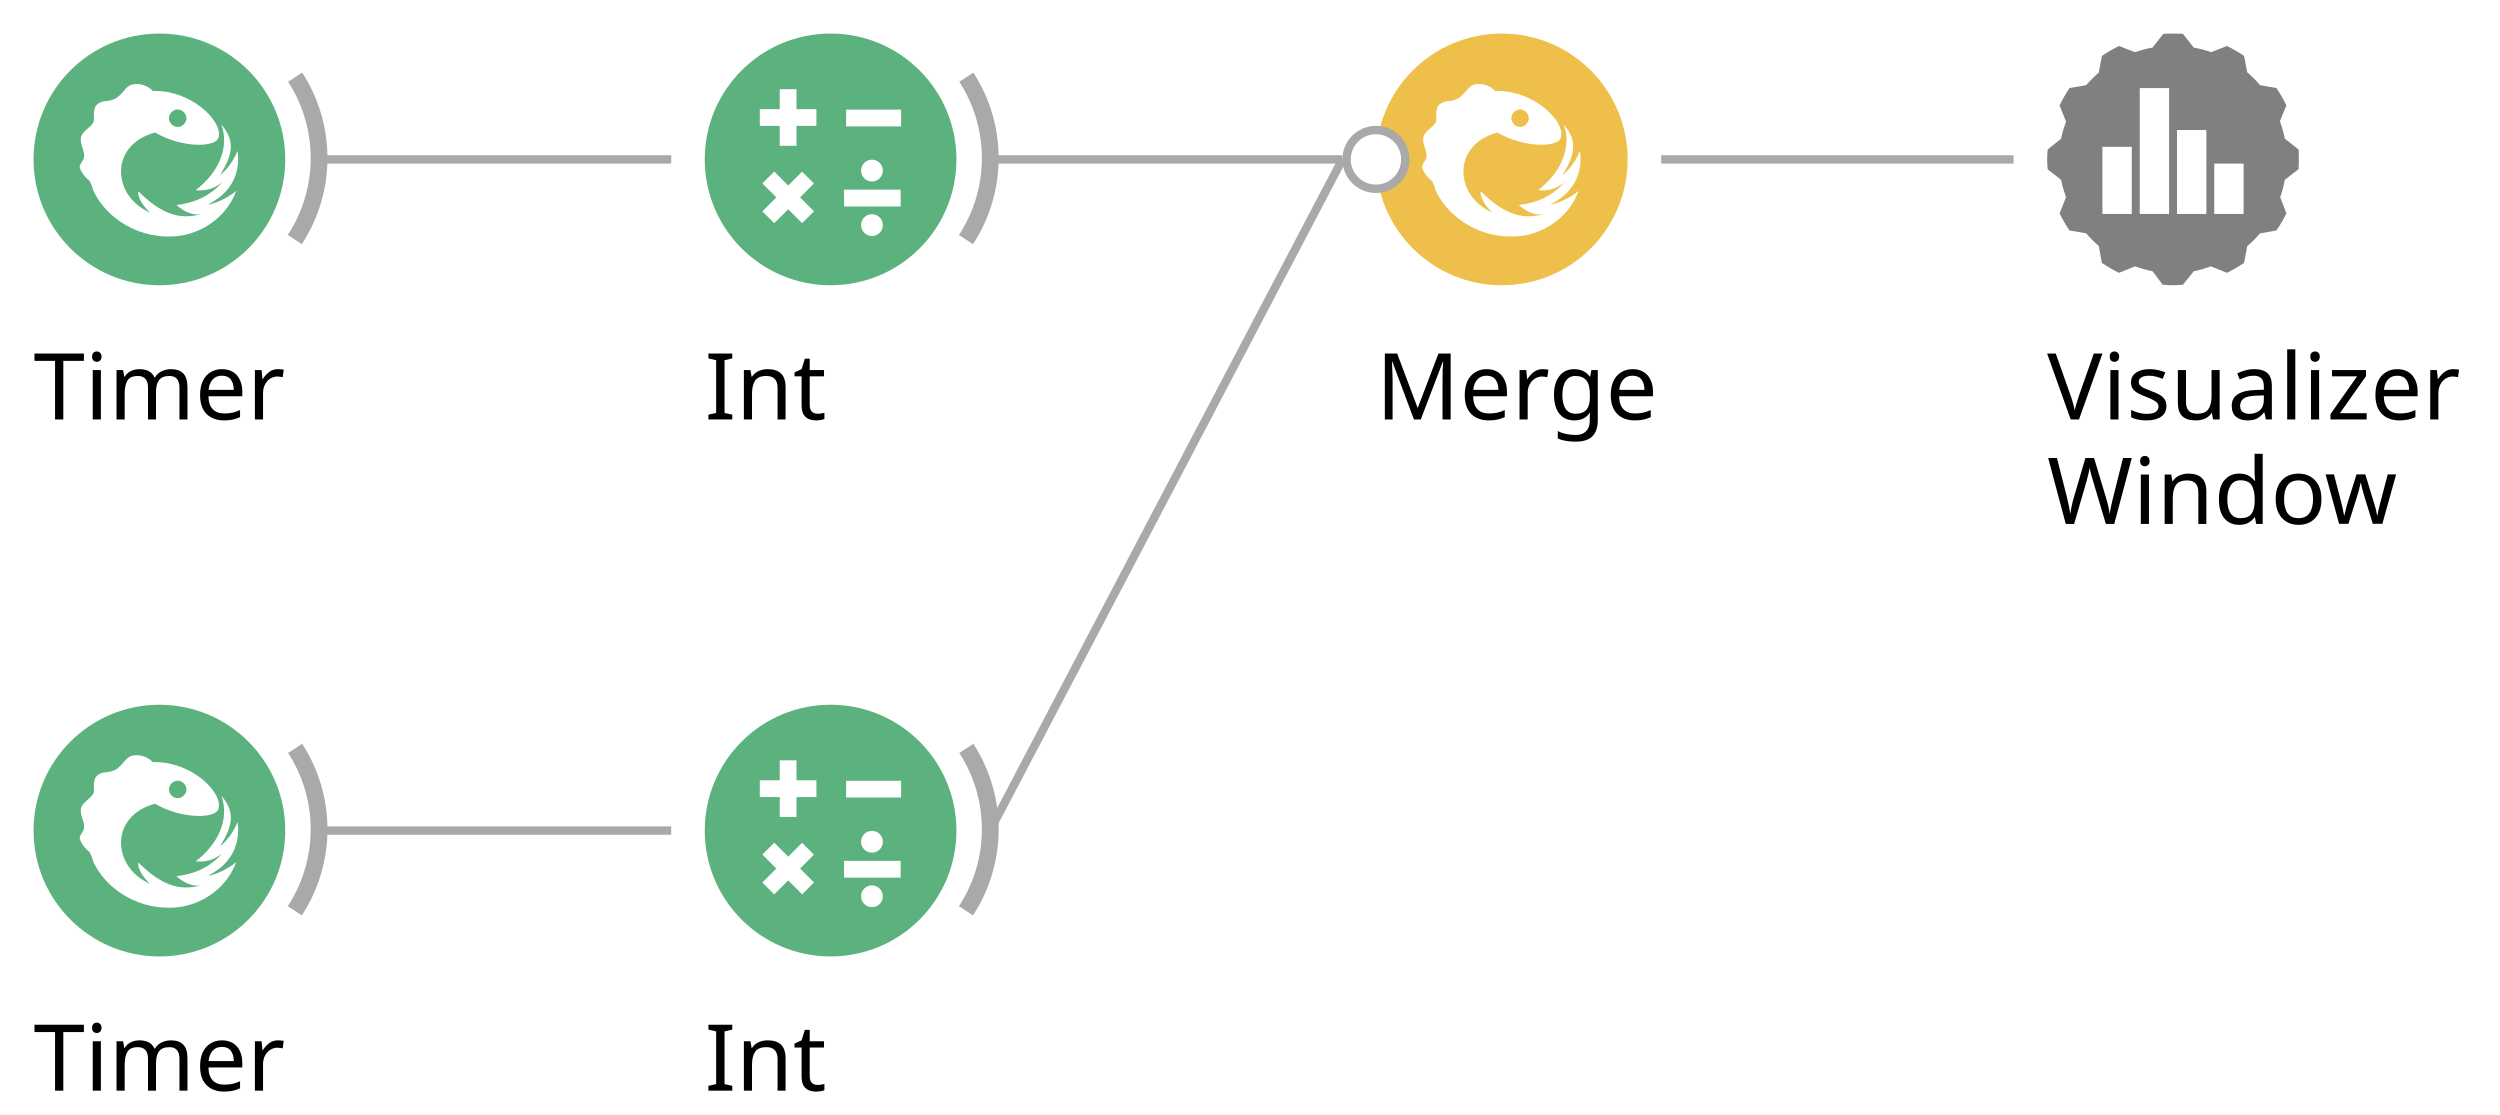
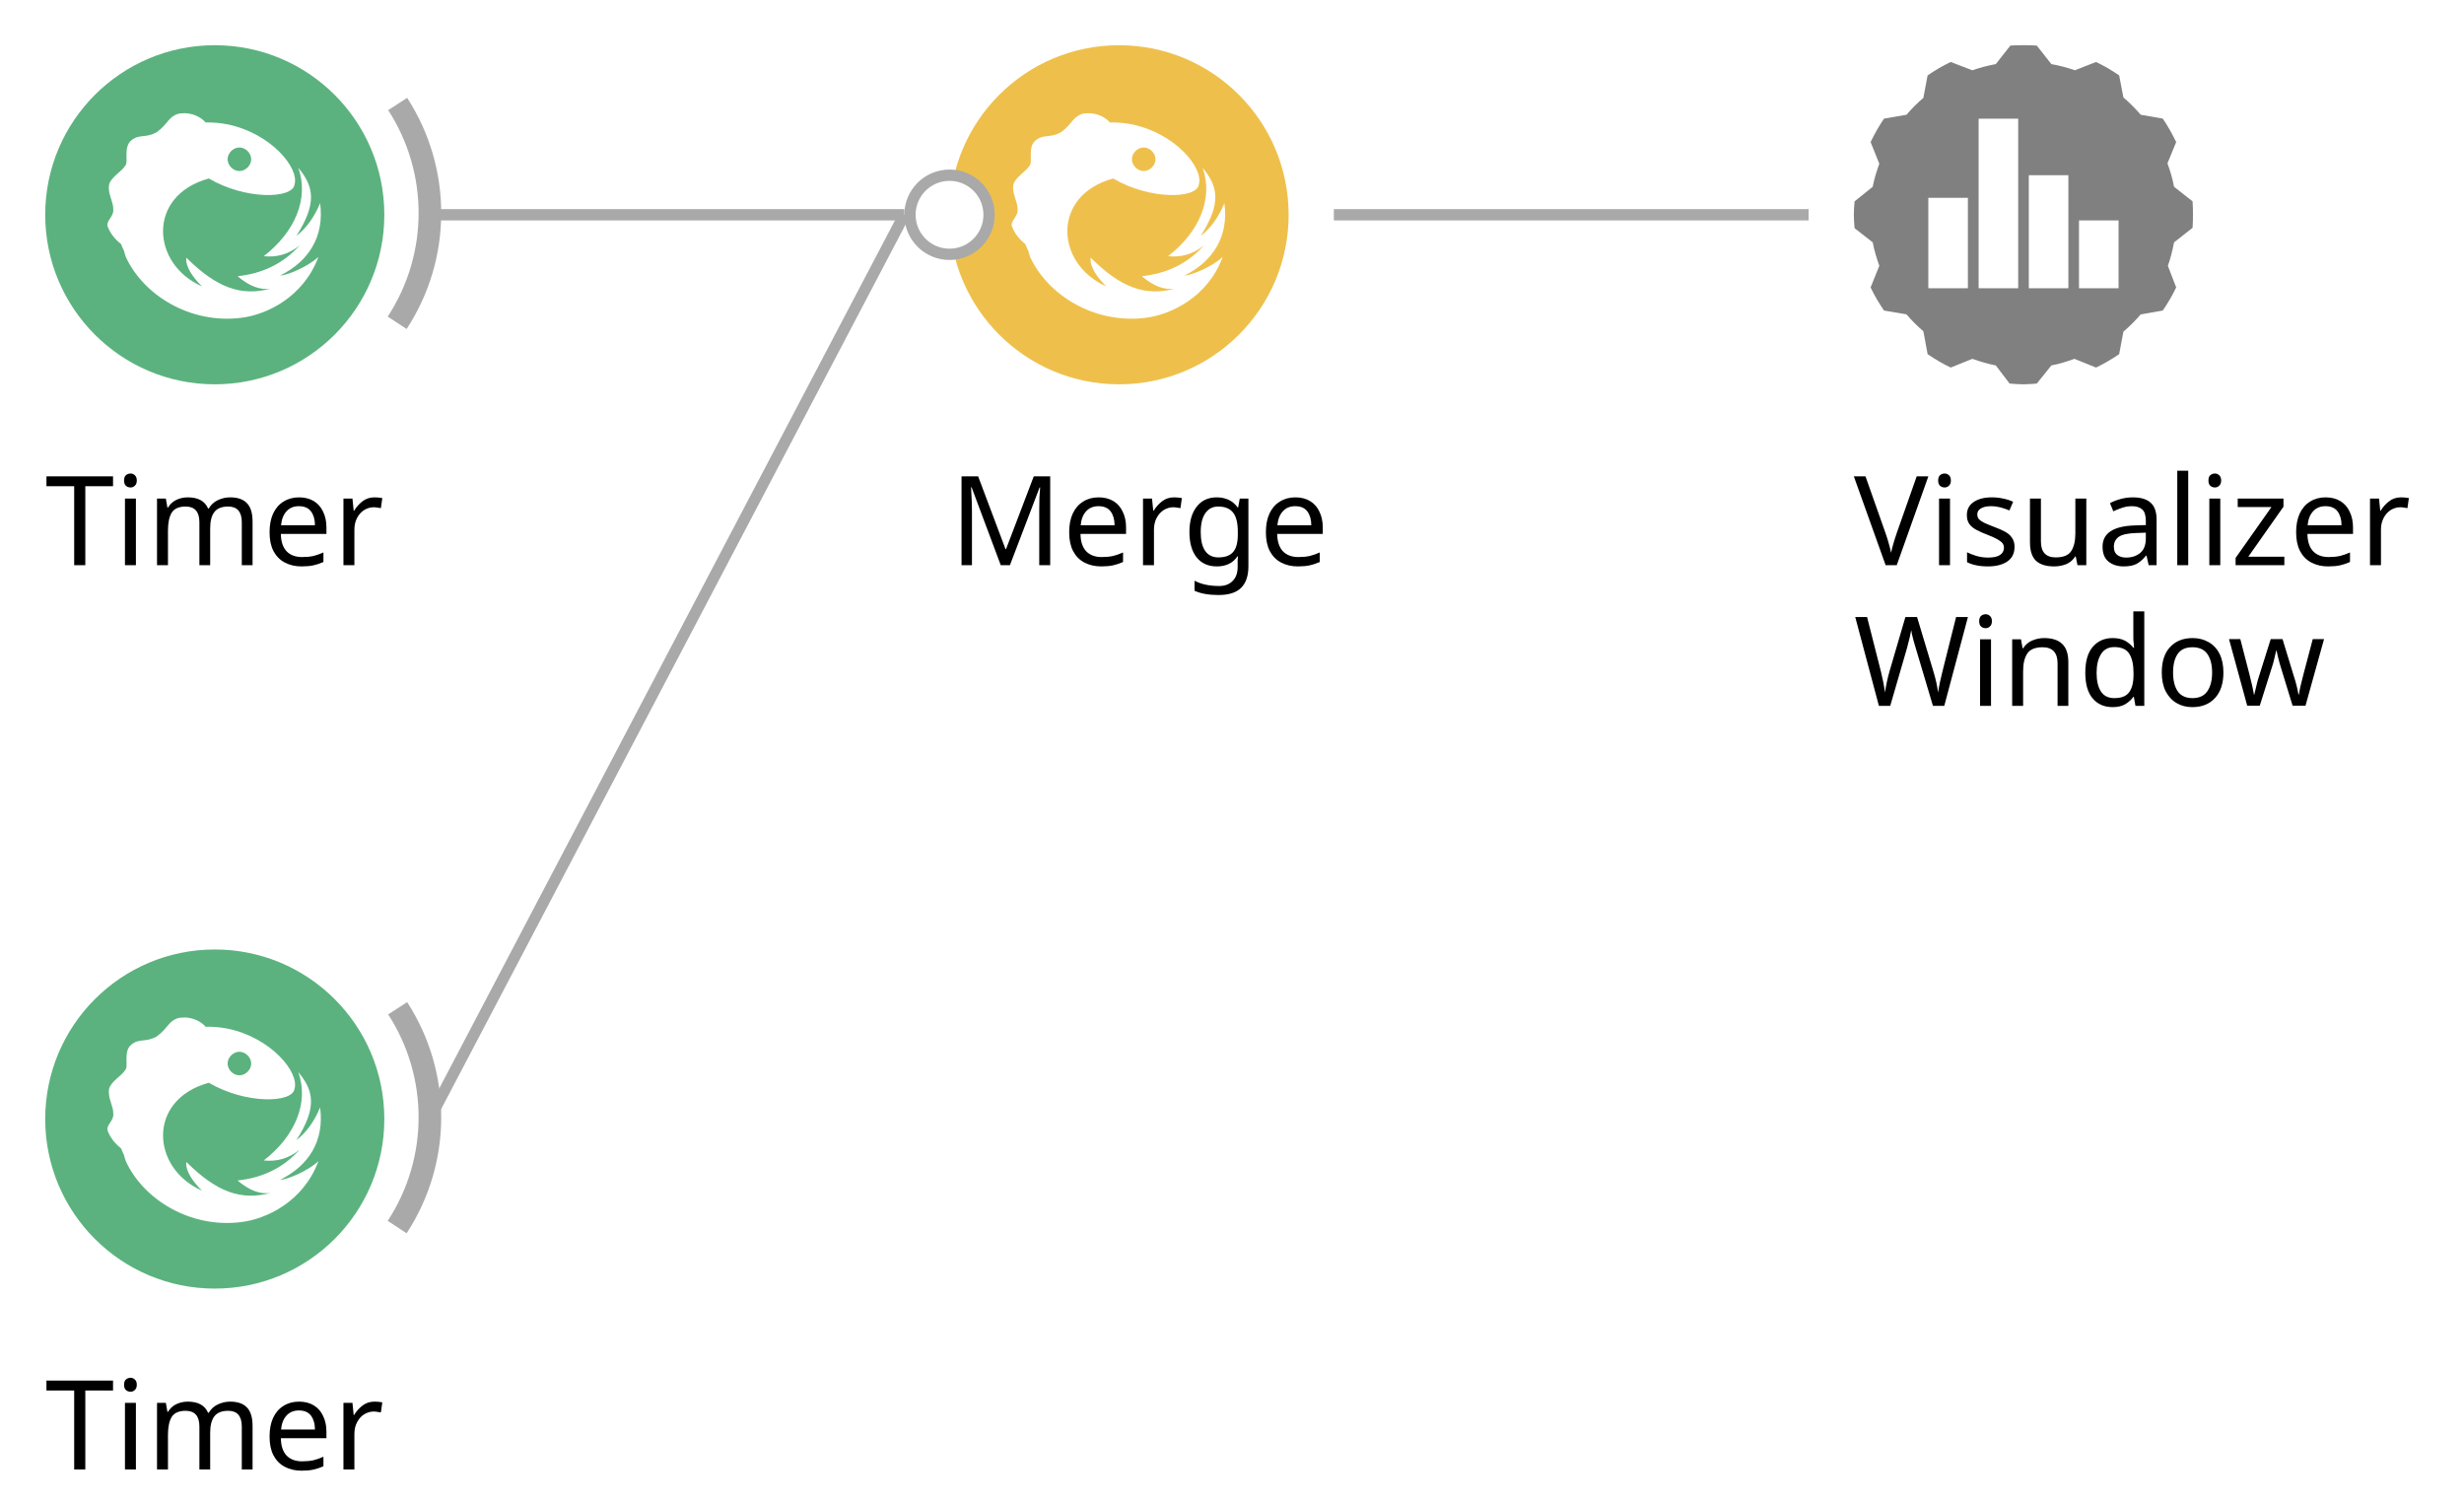
- <svg xmlns="http://www.w3.org/2000/svg" width="297.979" height="132.825" id="SvgGdi_output">
+ <svg xmlns="http://www.w3.org/2000/svg" width="217.979" height="132.825" id="SvgGdi_output">
  <style>text { fill: #000; } @media (prefers-color-scheme: dark) { text { fill: #eee; } }</style>
  <rect id="background" height="100.00%" style="fill:none;" width="100.00%" y="0.00" x="0.00" />
  <g style="shape-rendering:auto;" id="root_group">
-     <line y1="19.00" style="stroke:rgb(169,169,169);fill:none;stroke-linecap:butt;stroke-miterlimit:9;opacity:1;stroke-width:1;stroke-linejoin:miter;" id="2" x2="240.00" y2="19.00" x1="198.00" />
-     <line y1="19.00" style="stroke:rgb(169,169,169);fill:none;stroke-linecap:butt;stroke-miterlimit:9;opacity:1;stroke-width:1;stroke-linejoin:miter;" id="3" x2="160.00" y2="19.00" x1="118.00" />
-     <line y1="99.00" style="stroke:rgb(169,169,169);fill:none;stroke-linecap:butt;stroke-miterlimit:9;opacity:1;stroke-width:1;stroke-linejoin:miter;" id="4" x2="160.00" y2="19.00" x1="118.00" />
-     <line y1="19.00" style="stroke:rgb(169,169,169);fill:none;stroke-linecap:butt;stroke-miterlimit:9;opacity:1;stroke-width:1;stroke-linejoin:miter;" id="5" x2="80.00" y2="19.00" x1="38.00" />
-     <line y1="99.00" style="stroke:rgb(169,169,169);fill:none;stroke-linecap:butt;stroke-miterlimit:9;opacity:1;stroke-width:1;stroke-linejoin:miter;" id="6" x2="80.00" y2="99.00" x1="38.00" />
-     <path transform="matrix(1.00 0.00 0.00 1.00 244.00 4.00 ) " id="39" style="stroke:none;fill-rule:evenodd;opacity:1;fill:rgb(128,128,128);" d="M 15 0 C 15.401 0 15.794 0 16.187 0.033 L 17.476 1.671 C 18.195 1.804 18.878 1.977 19.552 2.218 L 21.429 1.483 C 22.14 1.823 22.829 2.227 23.473 2.67 L 23.849 4.621 C 24.395 5.087 24.913 5.605 25.379 6.151 L 27.33 6.494 C 27.773 7.138 28.177 7.861 28.517 8.571 L 27.746 10.448 C 27.987 11.122 28.196 11.805 28.329 12.523 L 29.967 13.813 C 29.998 14.206 30 14.599 30 15 30 15.392 29.997 15.769 29.967 16.154 L 28.329 17.44 C 28.198 18.146 28.017 18.852 27.782 19.516 L 28.517 21.429 C 28.176 22.143 27.775 22.826 27.33 23.473 L 25.379 23.813 C 24.913 24.358 24.395 24.877 23.849 25.342 L 23.473 27.33 C 22.828 27.774 22.14 28.177 21.429 28.517 L 19.516 27.746 C 18.851 27.982 18.184 28.198 17.476 28.329 L 16.187 29.934 C 15.793 29.965 15.401 30 15 30 14.599 30 14.173 29.966 13.78 29.934 L 12.56 28.329 C 11.862 28.2 11.141 27.977 10.484 27.746 L 8.571 28.517 C 7.856 28.176 7.174 27.776 6.527 27.33 L 6.151 25.306 C 5.617 24.848 5.114 24.348 4.658 23.813 L 2.67 23.473 C 2.225 22.826 1.824 22.143 1.483 21.429 L 2.254 19.516 C 2.023 18.859 1.8 18.138 1.671 17.44 L 0.066 16.187 C 0.035 15.794 -9.272993E-05 15.401 -9.272993E-05 15 -9.272993E-05 14.599 0.035 14.206 0.066 13.813 L 1.671 12.524 C 1.802 11.816 2.019 11.149 2.254 10.484 L 1.483 8.571 C 1.823 7.861 2.227 7.138 2.67 6.494 L 4.658 6.151 C 5.114 5.616 5.617 5.116 6.151 4.658 L 6.527 2.67 C 7.174 2.225 7.857 1.824 8.571 1.483 L 10.484 2.218 C 11.148 1.983 11.854 1.802 12.56 1.671 L 13.846 0.033 C 14.231 0.003 14.608 -0 15 -0 z " />
-     <rect id="46" height="8.00" style="stroke:none;opacity:1;fill:rgb(255,255,255);" transform="matrix(1.00 0.00 0.00 1.00 244.00 4.00 ) " width="3.50" y="13.50" x="6.59" />
-     <rect id="47" height="15.00" style="stroke:none;opacity:1;fill:rgb(255,255,255);" transform="matrix(1.00 0.00 0.00 1.00 244.00 4.00 ) " width="3.50" y="6.50" x="11.04" />
-     <rect id="48" height="10.00" style="stroke:none;opacity:1;fill:rgb(255,255,255);" transform="matrix(1.00 0.00 0.00 1.00 244.00 4.00 ) " width="3.50" y="11.50" x="15.48" />
-     <rect id="49" height="6.00" style="stroke:none;opacity:1;fill:rgb(255,255,255);" transform="matrix(1.00 0.00 0.00 1.00 244.00 4.00 ) " width="3.50" y="15.50" x="19.92" />
-     <text id="50" transform="matrix(1.00 0.00 0.00 1.00 0.00 0.00 ) " x="244.00px" y="39.00px" style="stroke:none;clip-path:url(#52_text_clipper);font-family:Microsoft Sans Serif;font-size:8.25pt;opacity:1;">
-       <tspan dy="8.25pt" id="54">Visualizer</tspan>
+     <line y1="19.00" style="stroke:rgb(169,169,169);fill:none;stroke-linecap:butt;stroke-miterlimit:9;opacity:1;stroke-width:1;stroke-linejoin:miter;" id="2" x2="160.00" y2="19.00" x1="118.00" />
+     <line y1="19.00" style="stroke:rgb(169,169,169);fill:none;stroke-linecap:butt;stroke-miterlimit:9;opacity:1;stroke-width:1;stroke-linejoin:miter;" id="3" x2="80.00" y2="19.00" x1="38.00" />
+     <line y1="99.00" style="stroke:rgb(169,169,169);fill:none;stroke-linecap:butt;stroke-miterlimit:9;opacity:1;stroke-width:1;stroke-linejoin:miter;" id="4" x2="80.00" y2="19.00" x1="38.00" />
+     <path transform="matrix(1.00 0.00 0.00 1.00 164.00 4.00 ) " id="37" d="M 15 0 C 15.401 0 15.794 0 16.187 0.033 L 17.476 1.671 C 18.195 1.804 18.878 1.977 19.552 2.218 L 21.429 1.483 C 22.14 1.823 22.829 2.227 23.473 2.67 L 23.849 4.621 C 24.395 5.087 24.913 5.605 25.379 6.151 L 27.33 6.494 C 27.773 7.138 28.177 7.861 28.517 8.571 L 27.746 10.448 C 27.987 11.122 28.196 11.805 28.329 12.523 L 29.967 13.813 C 29.998 14.206 30 14.599 30 15 30 15.392 29.997 15.769 29.967 16.154 L 28.329 17.44 C 28.198 18.146 28.017 18.852 27.782 19.516 L 28.517 21.429 C 28.176 22.143 27.775 22.826 27.33 23.473 L 25.379 23.813 C 24.913 24.358 24.395 24.877 23.849 25.342 L 23.473 27.33 C 22.828 27.774 22.14 28.177 21.429 28.517 L 19.516 27.746 C 18.851 27.982 18.184 28.198 17.476 28.329 L 16.187 29.934 C 15.793 29.965 15.401 30 15 30 14.599 30 14.173 29.966 13.78 29.934 L 12.56 28.329 C 11.862 28.2 11.141 27.977 10.484 27.746 L 8.571 28.517 C 7.856 28.176 7.174 27.776 6.527 27.33 L 6.151 25.306 C 5.617 24.848 5.114 24.348 4.658 23.813 L 2.67 23.473 C 2.225 22.826 1.824 22.143 1.483 21.429 L 2.254 19.516 C 2.023 18.859 1.8 18.138 1.671 17.44 L 0.066 16.187 C 0.035 15.794 -9.272993E-05 15.401 -9.272993E-05 15 -9.272993E-05 14.599 0.035 14.206 0.066 13.813 L 1.671 12.524 C 1.802 11.816 2.019 11.149 2.254 10.484 L 1.483 8.571 C 1.823 7.861 2.227 7.138 2.67 6.494 L 4.658 6.151 C 5.114 5.616 5.617 5.116 6.151 4.658 L 6.527 2.67 C 7.174 2.225 7.857 1.824 8.571 1.483 L 10.484 2.218 C 11.148 1.983 11.854 1.802 12.56 1.671 L 13.846 0.033 C 14.231 0.003 14.608 -0 15 -0 z " style="stroke:none;fill-rule:evenodd;opacity:1;fill:rgb(128,128,128);" />
+     <rect id="44" height="8.00" style="stroke:none;opacity:1;fill:rgb(255,255,255);" transform="matrix(1.00 0.00 0.00 1.00 164.00 4.00 ) " width="3.50" y="13.50" x="6.59" />
+     <rect id="45" height="15.00" style="stroke:none;opacity:1;fill:rgb(255,255,255);" transform="matrix(1.00 0.00 0.00 1.00 164.00 4.00 ) " width="3.50" y="6.50" x="11.04" />
+     <rect id="46" height="10.00" style="stroke:none;opacity:1;fill:rgb(255,255,255);" transform="matrix(1.00 0.00 0.00 1.00 164.00 4.00 ) " width="3.50" y="11.50" x="15.48" />
+     <rect id="47" height="6.00" style="stroke:none;opacity:1;fill:rgb(255,255,255);" transform="matrix(1.00 0.00 0.00 1.00 164.00 4.00 ) " width="3.50" y="15.50" x="19.92" />
+     <text id="48" transform="matrix(1.00 0.00 0.00 1.00 0.00 0.00 ) " x="164.00px" y="39.00px" style="stroke:none;clip-path:url(#50_text_clipper);font-family:Microsoft Sans Serif;font-size:8.25pt;opacity:1;">
+       <tspan dy="8.25pt" id="52">Visualizer</tspan>
    </text>
-     <text id="56" transform="matrix(1.00 0.00 0.00 1.00 0.00 0.00 ) " x="244.00px" y="51.45px" style="stroke:none;clip-path:url(#58_text_clipper);font-family:Microsoft Sans Serif;font-size:8.25pt;opacity:1;">
-       <tspan dy="8.25pt" id="60">Window</tspan>
+     <text id="54" transform="matrix(1.00 0.00 0.00 1.00 0.00 0.00 ) " x="164.00px" y="51.45px" style="stroke:none;clip-path:url(#56_text_clipper);font-family:Microsoft Sans Serif;font-size:8.25pt;opacity:1;">
+       <tspan dy="8.25pt" id="58">Window</tspan>
    </text>
-     <ellipse id="64" cy="15.00" cx="15.00" transform="matrix(1.00 0.00 0.00 1.00 164.00 4.00 ) " rx="15.00" ry="15.00" style="stroke:none;opacity:1;fill:rgb(238,192,75);" />
-     <path d="M 12.246 6.014 12.246 6.02 C 12.058 6.02 11.895 6.04 11.767 6.066 10.869 6.353 10.896 6.934 9.877 7.686 8.863 8.264 8.353 7.82 7.615 8.42 6.878 9.016 7.393 10.383 7.084 10.648 6.777 11.18 5.826 11.655 5.652 12.326 5.509 13.185 6.042 13.797 6.021 14.533 6.083 15.146 5.411 15.495 5.508 15.992 5.797 16.804 6.354 17.292 6.617 17.518 6.663 17.55 6.7 17.599 6.715 17.602 6.791 17.792 6.859 17.986 6.955 18.166 6.95 18.14 6.949 18.114 6.943 18.088 6.998 18.305 7.055 18.524 7.133 18.738 8.683 22.099 12.814 24.686 17.342 24.117 19.541 23.848 22.824 22.332 24.166 18.738 23.22 19.587 21.532 20.324 20.777 20.381 23.33 19.105 24.707 16.937 24.32 13.975 23.792 15.233 23.093 16.201 22.221 16.865 24.075 13.976 23.757 12.481 22.385 10.84 23.366 13.539 22.097 16.534 19.332 18.664 20.452 18.785 21.517 18.516 22.502 17.713 21.013 19.374 19.15 20.208 17.014 20.436 18.034 21.303 19.018 21.695 19.959 21.527 17.345 22.249 15.155 21.454 12.49 18.801 12.351 19.515 13.105 20.628 13.883 21.338 9.373 19.383 8.976 13.296 14.469 11.793 14.472 11.793 14.475 11.794 14.478 11.793 17.75 13.707 21.865 13.581 22.051 12.344 22.509 10.861 19.965 7.805 16.162 7.008 15.462 6.871 14.792 6.817 14.154 6.836 14.167 6.836 14.179 6.836 14.191 6.826 13.584 6.177 12.81 6.012 12.246 6.014 z M 17.178 9.047 C 17.724 9.047 18.223 9.544 18.223 10.09 18.223 10.636 17.724 11.133 17.178 11.133 16.632 11.133 16.135 10.636 16.135 10.09 16.135 9.544 16.632 9.047 17.178 9.047 z " style="stroke:none;fill-rule:evenodd;opacity:1;fill:rgb(255,255,255);" transform="matrix(1.00 0.00 0.00 1.00 164.00 4.00 ) " id="67" />
-     <ellipse id="68" cy="19.00" cx="164.00" rx="3.00" ry="3.00" style="stroke:rgb(169,169,169);fill:none;stroke-linecap:butt;stroke-miterlimit:9;opacity:1;stroke-width:2;stroke-linejoin:miter;" />
-     <ellipse id="69" cy="19.00" cx="164.00" rx="3.00" ry="3.00" style="stroke:none;opacity:1;fill:rgb(255,255,255);" />
-     <text id="70" transform="matrix(1.00 0.00 0.00 1.00 0.00 0.00 ) " x="164.00px" y="39.00px" style="stroke:none;clip-path:url(#72_text_clipper);font-family:Microsoft Sans Serif;font-size:8.25pt;opacity:1;">
-       <tspan dy="8.25pt" id="74">Merge</tspan>
+     <ellipse id="62" cy="15.00" cx="15.00" transform="matrix(1.00 0.00 0.00 1.00 84.00 4.00 ) " rx="15.00" ry="15.00" style="stroke:none;opacity:1;fill:rgb(238,192,75);" />
+     <path d="M 12.246 6.014 12.246 6.02 C 12.058 6.02 11.895 6.04 11.767 6.066 10.869 6.353 10.896 6.934 9.877 7.686 8.863 8.264 8.353 7.82 7.615 8.42 6.878 9.016 7.393 10.383 7.084 10.648 6.777 11.18 5.826 11.655 5.652 12.326 5.509 13.185 6.042 13.797 6.021 14.533 6.083 15.146 5.411 15.495 5.508 15.992 5.797 16.804 6.354 17.292 6.617 17.518 6.663 17.55 6.7 17.599 6.715 17.602 6.791 17.792 6.859 17.986 6.955 18.166 6.95 18.14 6.949 18.114 6.943 18.088 6.998 18.305 7.055 18.524 7.133 18.738 8.683 22.099 12.814 24.686 17.342 24.117 19.541 23.848 22.824 22.332 24.166 18.738 23.22 19.587 21.532 20.324 20.777 20.381 23.33 19.105 24.707 16.937 24.32 13.975 23.792 15.233 23.093 16.201 22.221 16.865 24.075 13.976 23.757 12.481 22.385 10.84 23.366 13.539 22.097 16.534 19.332 18.664 20.452 18.785 21.517 18.516 22.502 17.713 21.013 19.374 19.15 20.208 17.014 20.436 18.034 21.303 19.018 21.695 19.959 21.527 17.345 22.249 15.155 21.454 12.49 18.801 12.351 19.515 13.105 20.628 13.883 21.338 9.373 19.383 8.976 13.296 14.469 11.793 14.472 11.793 14.475 11.794 14.478 11.793 17.75 13.707 21.865 13.581 22.051 12.344 22.509 10.861 19.965 7.805 16.162 7.008 15.462 6.871 14.792 6.817 14.154 6.836 14.167 6.836 14.179 6.836 14.191 6.826 13.584 6.177 12.81 6.012 12.246 6.014 z M 17.178 9.047 C 17.724 9.047 18.223 9.544 18.223 10.09 18.223 10.636 17.724 11.133 17.178 11.133 16.632 11.133 16.135 10.636 16.135 10.09 16.135 9.544 16.632 9.047 17.178 9.047 z " style="stroke:none;fill-rule:evenodd;opacity:1;fill:rgb(255,255,255);" transform="matrix(1.00 0.00 0.00 1.00 84.00 4.00 ) " id="65" />
+     <ellipse id="66" cy="19.00" cx="84.00" rx="3.00" ry="3.00" style="stroke:rgb(169,169,169);fill:none;stroke-linecap:butt;stroke-miterlimit:9;opacity:1;stroke-width:2;stroke-linejoin:miter;" />
+     <ellipse id="67" cy="19.00" cx="84.00" rx="3.00" ry="3.00" style="stroke:none;opacity:1;fill:rgb(255,255,255);" />
+     <text id="68" transform="matrix(1.00 0.00 0.00 1.00 0.00 0.00 ) " x="84.00px" y="39.00px" style="stroke:none;clip-path:url(#70_text_clipper);font-family:Microsoft Sans Serif;font-size:8.25pt;opacity:1;">
+       <tspan dy="8.25pt" id="72">Merge</tspan>
    </text>
-     <path d="M 31.179 5.2 C 34.998 11.092 34.981 18.682 31.136 24.557 " style="stroke:rgb(169,169,169);fill:none;stroke-linecap:butt;stroke-miterlimit:9;opacity:1;stroke-width:2;stroke-linejoin:miter;" transform="matrix(1.00 0.00 0.00 1.00 84.00 4.00 ) " id="79" />
-     <ellipse id="80" cy="15.00" cx="15.00" transform="matrix(1.00 0.00 0.00 1.00 84.00 4.00 ) " rx="15.00" ry="15.00" style="stroke:none;opacity:1;fill:rgb(91,178,126);" />
-     <path d="M 16.849 10.062 23.403 10.062 M 16.604 19.608 23.351 19.608 M 12.307 17.162 7.572 21.897 M 7.577 17.152 12.317 21.892 M 6.564 10.005 13.309 10.005 M 9.937 6.629 9.937 13.381 " style="stroke:rgb(255,255,255);fill:none;stroke-linecap:butt;stroke-miterlimit:9;opacity:1;stroke-width:2;stroke-linejoin:miter;" transform="matrix(1.00 0.00 0.00 1.00 84.00 4.00 ) " id="85" />
-     <ellipse id="86" cy="16.33" cx="19.93" transform="matrix(1.00 0.00 0.00 1.00 84.00 4.00 ) " rx="1.30" ry="1.30" style="stroke:none;opacity:1;fill:rgb(255,255,255);" />
-     <ellipse id="87" cy="22.83" cx="19.93" transform="matrix(1.00 0.00 0.00 1.00 84.00 4.00 ) " rx="1.30" ry="1.30" style="stroke:none;opacity:1;fill:rgb(255,255,255);" />
-     <text id="88" transform="matrix(1.00 0.00 0.00 1.00 0.00 0.00 ) " x="84.00px" y="39.00px" style="stroke:none;clip-path:url(#90_text_clipper);font-family:Microsoft Sans Serif;font-size:8.25pt;opacity:1;">
-       <tspan dy="8.25pt" id="92">Int</tspan>
+     <path d="M 31.179 5.2 C 34.998 11.092 34.981 18.682 31.136 24.557 " style="stroke:rgb(169,169,169);fill:none;stroke-linecap:butt;stroke-miterlimit:9;opacity:1;stroke-width:2;stroke-linejoin:miter;" transform="matrix(1.00 0.00 0.00 1.00 4.00 4.00 ) " id="77" />
+     <ellipse id="78" cy="15.00" cx="15.00" transform="matrix(1.00 0.00 0.00 1.00 4.00 4.00 ) " rx="15.00" ry="15.00" style="stroke:none;opacity:1;fill:rgb(91,178,126);" />
+     <path d="M 12.246 6.014 12.246 6.02 C 12.058 6.02 11.895 6.04 11.767 6.066 10.869 6.353 10.896 6.934 9.877 7.686 8.863 8.264 8.353 7.82 7.615 8.42 6.878 9.016 7.393 10.383 7.084 10.648 6.777 11.18 5.826 11.655 5.652 12.326 5.509 13.185 6.042 13.797 6.021 14.533 6.083 15.146 5.411 15.495 5.508 15.992 5.797 16.804 6.354 17.292 6.617 17.518 6.663 17.55 6.7 17.599 6.715 17.602 6.791 17.792 6.859 17.986 6.955 18.166 6.95 18.14 6.949 18.114 6.943 18.088 6.998 18.305 7.055 18.524 7.133 18.738 8.683 22.099 12.814 24.686 17.342 24.117 19.541 23.848 22.824 22.332 24.166 18.738 23.22 19.587 21.532 20.324 20.777 20.381 23.33 19.105 24.707 16.937 24.32 13.975 23.792 15.233 23.093 16.201 22.221 16.865 24.075 13.976 23.757 12.481 22.385 10.84 23.366 13.539 22.097 16.534 19.332 18.664 20.452 18.785 21.517 18.516 22.502 17.713 21.013 19.374 19.15 20.208 17.014 20.436 18.034 21.303 19.018 21.695 19.959 21.527 17.345 22.249 15.155 21.454 12.49 18.801 12.351 19.515 13.105 20.628 13.883 21.338 9.373 19.383 8.976 13.296 14.469 11.793 14.472 11.793 14.475 11.794 14.478 11.793 17.75 13.707 21.865 13.581 22.051 12.344 22.509 10.861 19.965 7.805 16.162 7.008 15.462 6.871 14.792 6.817 14.154 6.836 14.167 6.836 14.179 6.836 14.191 6.826 13.584 6.177 12.81 6.012 12.246 6.014 z M 17.178 9.047 C 17.724 9.047 18.223 9.544 18.223 10.09 18.223 10.636 17.724 11.133 17.178 11.133 16.632 11.133 16.135 10.636 16.135 10.09 16.135 9.544 16.632 9.047 17.178 9.047 z " style="stroke:none;fill-rule:evenodd;opacity:1;fill:rgb(255,255,255);" transform="matrix(1.00 0.00 0.00 1.00 4.00 4.00 ) " id="79" />
+     <text id="80" transform="matrix(1.00 0.00 0.00 1.00 0.00 0.00 ) " x="4.00px" y="39.00px" style="stroke:none;clip-path:url(#82_text_clipper);font-family:Microsoft Sans Serif;font-size:8.25pt;opacity:1;">
+       <tspan dy="8.25pt" id="84">Timer</tspan>
    </text>
-     <path d="M 31.179 5.2 C 34.998 11.092 34.981 18.682 31.136 24.557 " style="stroke:rgb(169,169,169);fill:none;stroke-linecap:butt;stroke-miterlimit:9;opacity:1;stroke-width:2;stroke-linejoin:miter;" transform="matrix(1.00 0.00 0.00 1.00 84.00 84.00 ) " id="94" />
-     <ellipse id="95" cy="15.00" cx="15.00" transform="matrix(1.00 0.00 0.00 1.00 84.00 84.00 ) " rx="15.00" ry="15.00" style="stroke:none;opacity:1;fill:rgb(91,178,126);" />
-     <path d="M 16.849 10.062 23.403 10.062 M 16.604 19.608 23.351 19.608 M 12.307 17.162 7.572 21.897 M 7.577 17.152 12.317 21.892 M 6.564 10.005 13.309 10.005 M 9.937 6.629 9.937 13.381 " style="stroke:rgb(255,255,255);fill:none;stroke-linecap:butt;stroke-miterlimit:9;opacity:1;stroke-width:2;stroke-linejoin:miter;" transform="matrix(1.00 0.00 0.00 1.00 84.00 84.00 ) " id="96" />
-     <ellipse id="97" cy="16.33" cx="19.93" transform="matrix(1.00 0.00 0.00 1.00 84.00 84.00 ) " rx="1.30" ry="1.30" style="stroke:none;opacity:1;fill:rgb(255,255,255);" />
-     <ellipse id="98" cy="22.83" cx="19.93" transform="matrix(1.00 0.00 0.00 1.00 84.00 84.00 ) " rx="1.30" ry="1.30" style="stroke:none;opacity:1;fill:rgb(255,255,255);" />
-     <text id="99" transform="matrix(1.00 0.00 0.00 1.00 0.00 0.00 ) " x="84.00px" y="119.00px" style="stroke:none;clip-path:url(#101_text_clipper);font-family:Microsoft Sans Serif;font-size:8.25pt;opacity:1;">
-       <tspan dy="8.25pt" id="103">Int</tspan>
-     </text>
-     <path d="M 31.179 5.2 C 34.998 11.092 34.981 18.682 31.136 24.557 " style="stroke:rgb(169,169,169);fill:none;stroke-linecap:butt;stroke-miterlimit:9;opacity:1;stroke-width:2;stroke-linejoin:miter;" transform="matrix(1.00 0.00 0.00 1.00 4.00 4.00 ) " id="105" />
-     <ellipse id="106" cy="15.00" cx="15.00" transform="matrix(1.00 0.00 0.00 1.00 4.00 4.00 ) " rx="15.00" ry="15.00" style="stroke:none;opacity:1;fill:rgb(91,178,126);" />
-     <path d="M 12.246 6.014 12.246 6.02 C 12.058 6.02 11.895 6.04 11.767 6.066 10.869 6.353 10.896 6.934 9.877 7.686 8.863 8.264 8.353 7.82 7.615 8.42 6.878 9.016 7.393 10.383 7.084 10.648 6.777 11.18 5.826 11.655 5.652 12.326 5.509 13.185 6.042 13.797 6.021 14.533 6.083 15.146 5.411 15.495 5.508 15.992 5.797 16.804 6.354 17.292 6.617 17.518 6.663 17.55 6.7 17.599 6.715 17.602 6.791 17.792 6.859 17.986 6.955 18.166 6.95 18.14 6.949 18.114 6.943 18.088 6.998 18.305 7.055 18.524 7.133 18.738 8.683 22.099 12.814 24.686 17.342 24.117 19.541 23.848 22.824 22.332 24.166 18.738 23.22 19.587 21.532 20.324 20.777 20.381 23.33 19.105 24.707 16.937 24.32 13.975 23.792 15.233 23.093 16.201 22.221 16.865 24.075 13.976 23.757 12.481 22.385 10.84 23.366 13.539 22.097 16.534 19.332 18.664 20.452 18.785 21.517 18.516 22.502 17.713 21.013 19.374 19.15 20.208 17.014 20.436 18.034 21.303 19.018 21.695 19.959 21.527 17.345 22.249 15.155 21.454 12.49 18.801 12.351 19.515 13.105 20.628 13.883 21.338 9.373 19.383 8.976 13.296 14.469 11.793 14.472 11.793 14.475 11.794 14.478 11.793 17.75 13.707 21.865 13.581 22.051 12.344 22.509 10.861 19.965 7.805 16.162 7.008 15.462 6.871 14.792 6.817 14.154 6.836 14.167 6.836 14.179 6.836 14.191 6.826 13.584 6.177 12.81 6.012 12.246 6.014 z M 17.178 9.047 C 17.724 9.047 18.223 9.544 18.223 10.09 18.223 10.636 17.724 11.133 17.178 11.133 16.632 11.133 16.135 10.636 16.135 10.09 16.135 9.544 16.632 9.047 17.178 9.047 z " style="stroke:none;fill-rule:evenodd;opacity:1;fill:rgb(255,255,255);" transform="matrix(1.00 0.00 0.00 1.00 4.00 4.00 ) " id="107" />
-     <text id="108" transform="matrix(1.00 0.00 0.00 1.00 0.00 0.00 ) " x="4.00px" y="39.00px" style="stroke:none;clip-path:url(#110_text_clipper);font-family:Microsoft Sans Serif;font-size:8.25pt;opacity:1;">
-       <tspan dy="8.25pt" id="112">Timer</tspan>
-     </text>
-     <path d="M 31.179 5.2 C 34.998 11.092 34.981 18.682 31.136 24.557 " style="stroke:rgb(169,169,169);fill:none;stroke-linecap:butt;stroke-miterlimit:9;opacity:1;stroke-width:2;stroke-linejoin:miter;" transform="matrix(1.00 0.00 0.00 1.00 4.00 84.00 ) " id="114" />
-     <ellipse id="115" cy="15.00" cx="15.00" transform="matrix(1.00 0.00 0.00 1.00 4.00 84.00 ) " rx="15.00" ry="15.00" style="stroke:none;opacity:1;fill:rgb(91,178,126);" />
-     <path d="M 12.246 6.014 12.246 6.02 C 12.058 6.02 11.895 6.04 11.767 6.066 10.869 6.353 10.896 6.934 9.877 7.686 8.863 8.264 8.353 7.82 7.615 8.42 6.878 9.016 7.393 10.383 7.084 10.648 6.777 11.18 5.826 11.655 5.652 12.326 5.509 13.185 6.042 13.797 6.021 14.533 6.083 15.146 5.411 15.495 5.508 15.992 5.797 16.804 6.354 17.292 6.617 17.518 6.663 17.55 6.7 17.599 6.715 17.602 6.791 17.792 6.859 17.986 6.955 18.166 6.95 18.14 6.949 18.114 6.943 18.088 6.998 18.305 7.055 18.524 7.133 18.738 8.683 22.099 12.814 24.686 17.342 24.117 19.541 23.848 22.824 22.332 24.166 18.738 23.22 19.587 21.532 20.324 20.777 20.381 23.33 19.105 24.707 16.937 24.32 13.975 23.792 15.233 23.093 16.201 22.221 16.865 24.075 13.976 23.757 12.481 22.385 10.84 23.366 13.539 22.097 16.534 19.332 18.664 20.452 18.785 21.517 18.516 22.502 17.713 21.013 19.374 19.15 20.208 17.014 20.436 18.034 21.303 19.018 21.695 19.959 21.527 17.345 22.249 15.155 21.454 12.49 18.801 12.351 19.515 13.105 20.628 13.883 21.338 9.373 19.383 8.976 13.296 14.469 11.793 14.472 11.793 14.475 11.794 14.478 11.793 17.75 13.707 21.865 13.581 22.051 12.344 22.509 10.861 19.965 7.805 16.162 7.008 15.462 6.871 14.792 6.817 14.154 6.836 14.167 6.836 14.179 6.836 14.191 6.826 13.584 6.177 12.81 6.012 12.246 6.014 z M 17.178 9.047 C 17.724 9.047 18.223 9.544 18.223 10.09 18.223 10.636 17.724 11.133 17.178 11.133 16.632 11.133 16.135 10.636 16.135 10.09 16.135 9.544 16.632 9.047 17.178 9.047 z " style="stroke:none;fill-rule:evenodd;opacity:1;fill:rgb(255,255,255);" transform="matrix(1.00 0.00 0.00 1.00 4.00 84.00 ) " id="116" />
-     <text id="117" transform="matrix(1.00 0.00 0.00 1.00 0.00 0.00 ) " x="4.00px" y="119.00px" style="stroke:none;clip-path:url(#119_text_clipper);font-family:Microsoft Sans Serif;font-size:8.25pt;opacity:1;">
-       <tspan dy="8.25pt" id="121">Timer</tspan>
+     <path d="M 31.179 5.2 C 34.998 11.092 34.981 18.682 31.136 24.557 " style="stroke:rgb(169,169,169);fill:none;stroke-linecap:butt;stroke-miterlimit:9;opacity:1;stroke-width:2;stroke-linejoin:miter;" transform="matrix(1.00 0.00 0.00 1.00 4.00 84.00 ) " id="86" />
+     <ellipse id="87" cy="15.00" cx="15.00" transform="matrix(1.00 0.00 0.00 1.00 4.00 84.00 ) " rx="15.00" ry="15.00" style="stroke:none;opacity:1;fill:rgb(91,178,126);" />
+     <path d="M 12.246 6.014 12.246 6.02 C 12.058 6.02 11.895 6.04 11.767 6.066 10.869 6.353 10.896 6.934 9.877 7.686 8.863 8.264 8.353 7.82 7.615 8.42 6.878 9.016 7.393 10.383 7.084 10.648 6.777 11.18 5.826 11.655 5.652 12.326 5.509 13.185 6.042 13.797 6.021 14.533 6.083 15.146 5.411 15.495 5.508 15.992 5.797 16.804 6.354 17.292 6.617 17.518 6.663 17.55 6.7 17.599 6.715 17.602 6.791 17.792 6.859 17.986 6.955 18.166 6.95 18.14 6.949 18.114 6.943 18.088 6.998 18.305 7.055 18.524 7.133 18.738 8.683 22.099 12.814 24.686 17.342 24.117 19.541 23.848 22.824 22.332 24.166 18.738 23.22 19.587 21.532 20.324 20.777 20.381 23.33 19.105 24.707 16.937 24.32 13.975 23.792 15.233 23.093 16.201 22.221 16.865 24.075 13.976 23.757 12.481 22.385 10.84 23.366 13.539 22.097 16.534 19.332 18.664 20.452 18.785 21.517 18.516 22.502 17.713 21.013 19.374 19.15 20.208 17.014 20.436 18.034 21.303 19.018 21.695 19.959 21.527 17.345 22.249 15.155 21.454 12.49 18.801 12.351 19.515 13.105 20.628 13.883 21.338 9.373 19.383 8.976 13.296 14.469 11.793 14.472 11.793 14.475 11.794 14.478 11.793 17.75 13.707 21.865 13.581 22.051 12.344 22.509 10.861 19.965 7.805 16.162 7.008 15.462 6.871 14.792 6.817 14.154 6.836 14.167 6.836 14.179 6.836 14.191 6.826 13.584 6.177 12.81 6.012 12.246 6.014 z M 17.178 9.047 C 17.724 9.047 18.223 9.544 18.223 10.09 18.223 10.636 17.724 11.133 17.178 11.133 16.632 11.133 16.135 10.636 16.135 10.09 16.135 9.544 16.632 9.047 17.178 9.047 z " style="stroke:none;fill-rule:evenodd;opacity:1;fill:rgb(255,255,255);" transform="matrix(1.00 0.00 0.00 1.00 4.00 84.00 ) " id="88" />
+     <text id="89" transform="matrix(1.00 0.00 0.00 1.00 0.00 0.00 ) " x="4.00px" y="119.00px" style="stroke:none;clip-path:url(#91_text_clipper);font-family:Microsoft Sans Serif;font-size:8.25pt;opacity:1;">
+       <tspan dy="8.25pt" id="93">Timer</tspan>
    </text>
  </g>
  <defs id="clips_hatches_and_gradients">
-     <clipPath id="52_text_clipper">
-       <rect x="244.00" y="39.00" width="52.98" height="27.65" id="53" />
+     <clipPath id="50_text_clipper">
+       <rect x="164.00" y="39.00" width="52.98" height="27.65" id="51" />
    </clipPath>
-     <clipPath id="58_text_clipper">
-       <rect x="244.00" y="51.45" width="52.98" height="27.65" id="59" />
+     <clipPath id="56_text_clipper">
+       <rect x="164.00" y="51.45" width="52.98" height="27.65" id="57" />
    </clipPath>
-     <clipPath id="72_text_clipper">
-       <rect x="164.00" y="39.00" width="35.78" height="13.83" id="73" />
+     <clipPath id="70_text_clipper">
+       <rect x="84.00" y="39.00" width="35.78" height="13.83" id="71" />
    </clipPath>
-     <clipPath id="90_text_clipper">
-       <rect x="84.00" y="39.00" width="16.26" height="13.83" id="91" />
+     <clipPath id="82_text_clipper">
+       <rect x="4.00" y="39.00" width="32.68" height="13.83" id="83" />
    </clipPath>
-     <clipPath id="101_text_clipper">
-       <rect x="84.00" y="119.00" width="16.26" height="13.83" id="102" />
-     </clipPath>
-     <clipPath id="110_text_clipper">
-       <rect x="4.00" y="39.00" width="32.68" height="13.83" id="111" />
-     </clipPath>
-     <clipPath id="119_text_clipper">
-       <rect x="4.00" y="119.00" width="32.68" height="13.83" id="120" />
+     <clipPath id="91_text_clipper">
+       <rect x="4.00" y="119.00" width="32.68" height="13.83" id="92" />
    </clipPath>
  </defs>
</svg>
